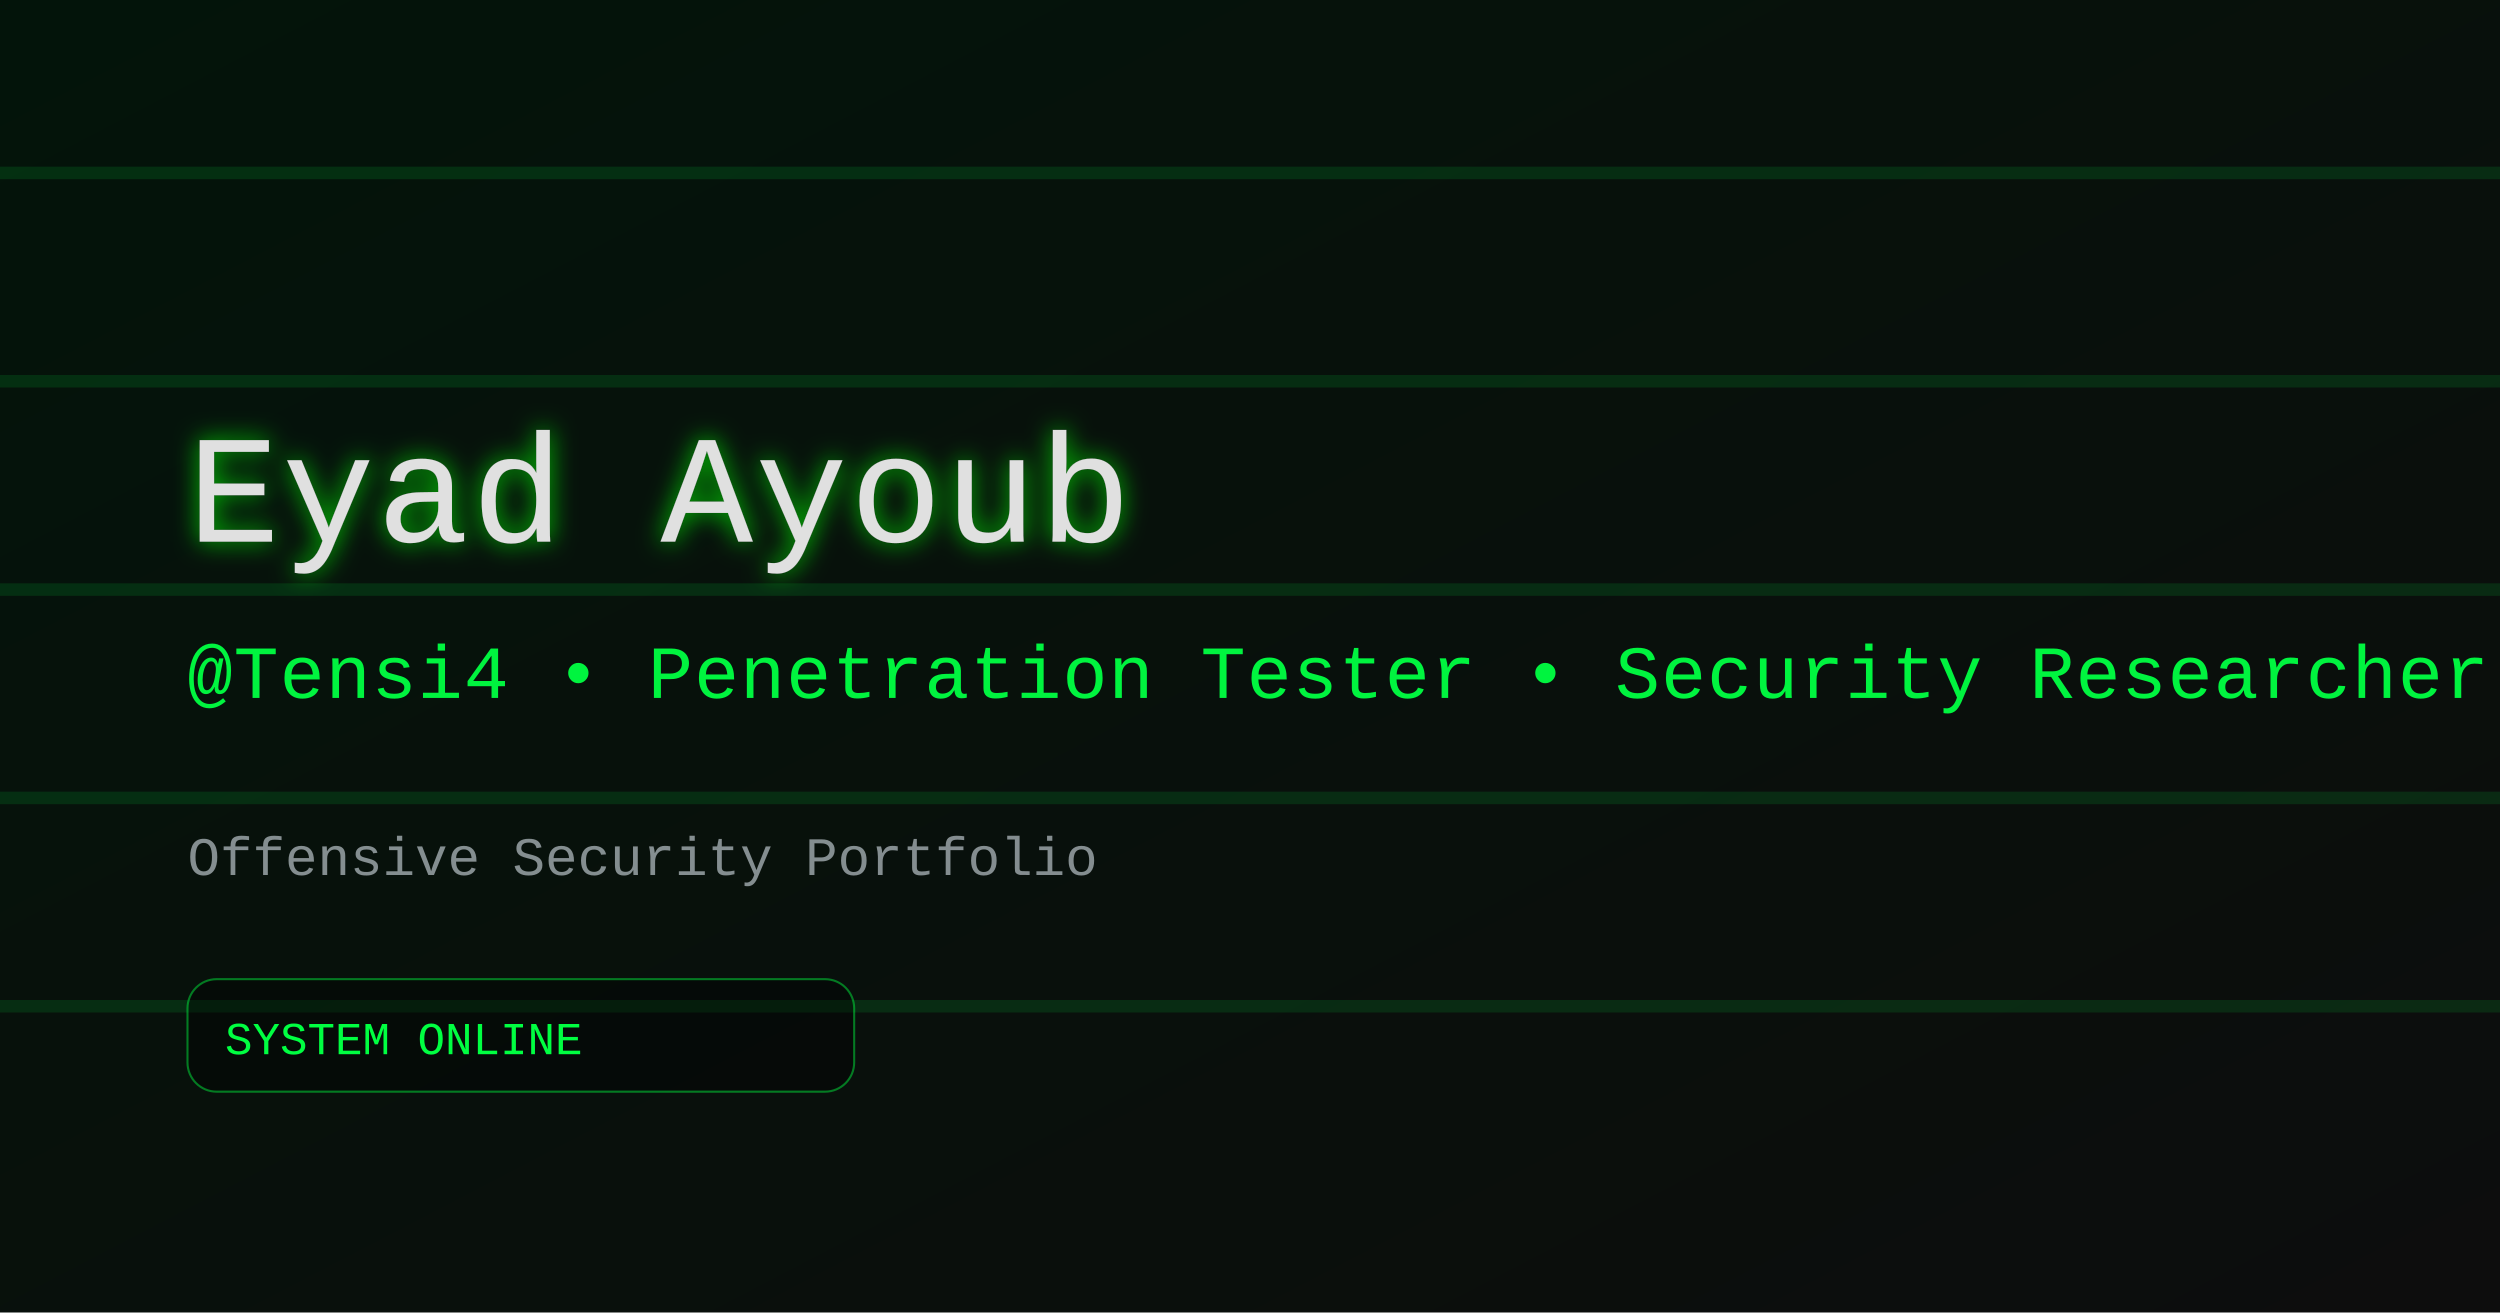
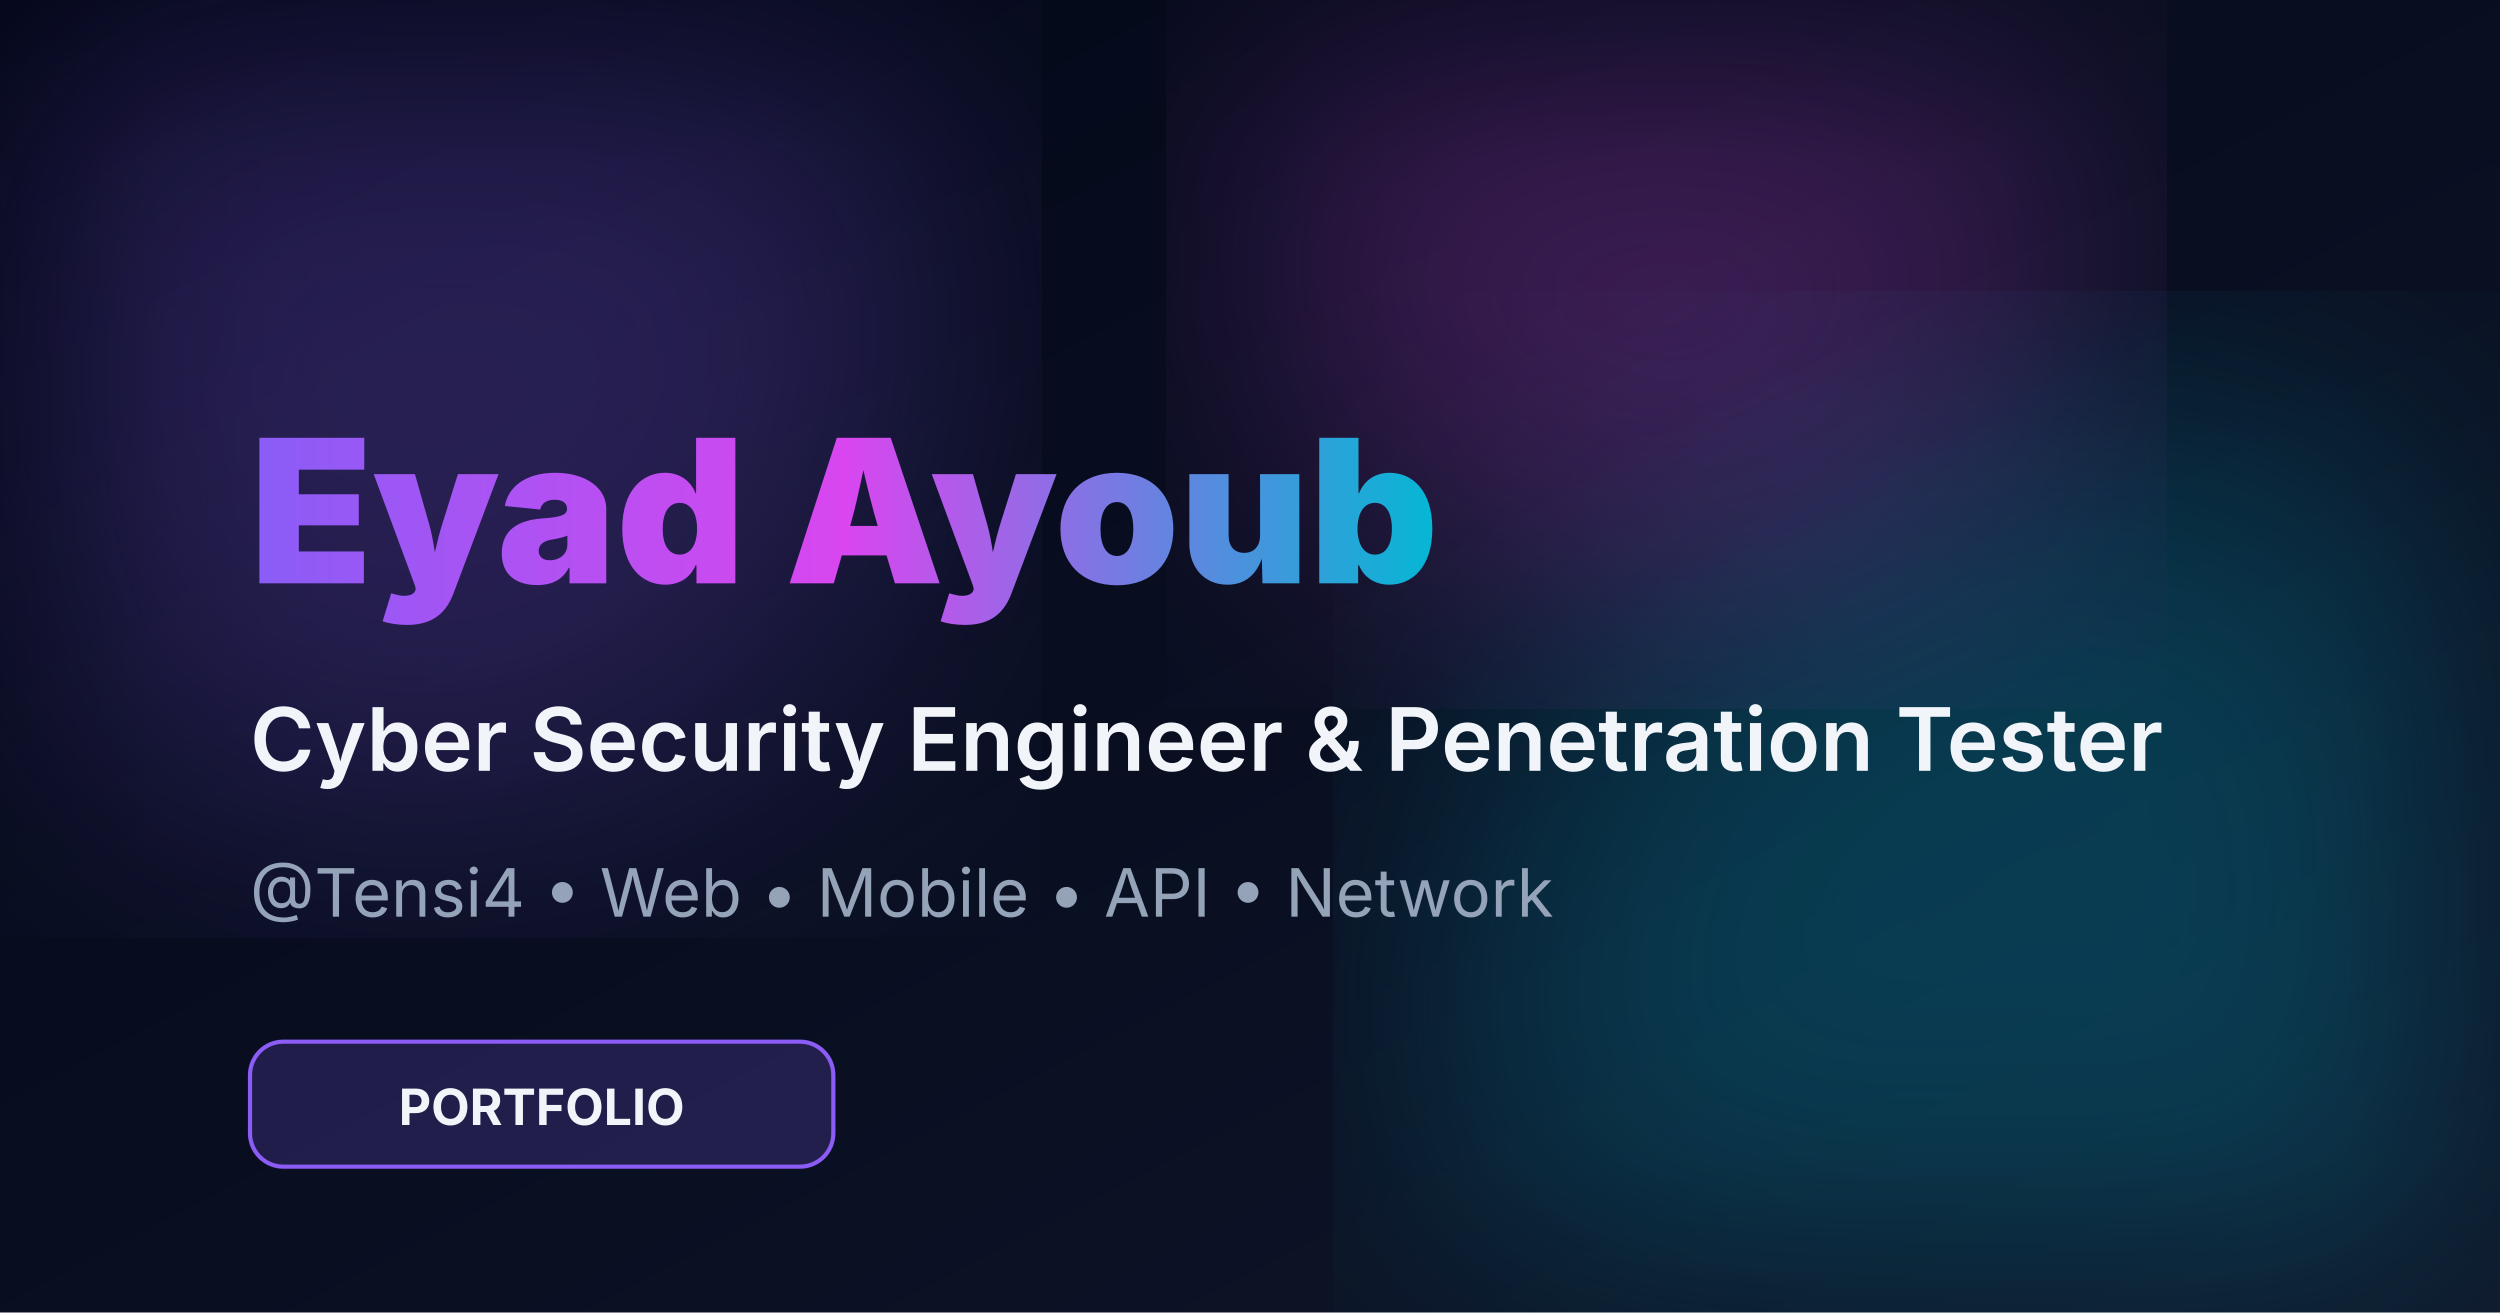
<svg xmlns="http://www.w3.org/2000/svg" width="1200" height="630" viewBox="0 0 1200 630">
  <defs>
    <linearGradient id="g" x1="0" y1="0" x2="1" y2="1">
-       <stop offset="0" stop-color="#03140a" />
-       <stop offset="1" stop-color="#0d0d0d" />
+       <stop offset="0" stop-color="#020617" />
+       <stop offset="1" stop-color="#0f172a" />
    </linearGradient>
-     <filter id="glow" x="-50%" y="-50%" width="200%" height="200%">
-       <feGaussianBlur stdDeviation="6" result="b" />
-       <feColorMatrix in="b" type="matrix" values="0 0 0 0 0  0 1 0 0 1  0 0 0 0 0  0 0 0 0.8 0" result="g" />
-       <feMerge>
-         <feMergeNode in="g" />
-         <feMergeNode in="SourceGraphic" />
-       </feMerge>
+     <linearGradient id="textG" x1="0" y1="0" x2="1" y2="0">
+       <stop offset="0" stop-color="#8b5cf6" />
+       <stop offset="0.5" stop-color="#d946ef" />
+       <stop offset="1" stop-color="#06b6d4" />
+     </linearGradient>
+     <filter id="blurLg">
+       <feGaussianBlur stdDeviation="80" />
    </filter>
  </defs>
  <rect width="1200" height="630" fill="url(#g)" />
-   <g opacity="0.12">
-     <rect y="80" width="1200" height="6" fill="#00ff41" />
-     <rect y="180" width="1200" height="6" fill="#00ff41" />
-     <rect y="280" width="1200" height="6" fill="#00ff41" />
-     <rect y="380" width="1200" height="6" fill="#00ff41" />
-     <rect y="480" width="1200" height="6" fill="#00ff41" />
-   </g>
-   <text x="90" y="260" font-family="Courier New, monospace" font-size="74" fill="#e0e0e0" filter="url(#glow)" letter-spacing="1">
+   <circle cx="200" cy="150" r="250" fill="#8b5cf6" opacity="0.25" filter="url(#blurLg)" />
+   <circle cx="1000" cy="500" r="300" fill="#06b6d4" opacity="0.25" filter="url(#blurLg)" />
+   <circle cx="800" cy="100" r="200" fill="#d946ef" opacity="0.25" filter="url(#blurLg)" />
+   <text x="120" y="280" font-family="system-ui, -apple-system, sans-serif" font-size="96" font-weight="900" fill="url(#textG)">
    Eyad Ayoub
  </text>
-   <text x="90" y="335" font-family="Courier New, monospace" font-size="36" fill="#00ff41" opacity="0.95" letter-spacing="0.5">
-     @Tensi4 • Penetration Tester • Security Researcher
+   <text x="120" y="370" font-family="system-ui, -apple-system, sans-serif" font-size="42" font-weight="600" fill="#f1f5f9">
+     Cyber Security Engineer &amp; Penetration Tester
  </text>
-   <text x="90" y="420" font-family="Courier New, monospace" font-size="26" fill="#9aa3a7" opacity="0.85">
-     Offensive Security Portfolio
+   <text x="120" y="440" font-family="system-ui, -apple-system, sans-serif" font-size="32" font-weight="400" fill="#94a3b8">
+     @Tensi4 • Web • Mobile • API • Network
  </text>
-   <g transform="translate(90 470)">
-     <rect width="320" height="54" rx="14" fill="rgba(0,0,0,0.35)" stroke="rgba(0,255,65,0.45)" />
-     <text x="18" y="36" font-family="Courier New, monospace" font-size="22" fill="#00ff41">SYSTEM ONLINE</text>
+   <g transform="translate(120 500)">
+     <rect width="280" height="60" rx="16" fill="rgba(139, 92, 246, 0.2)" stroke="#8b5cf6" stroke-width="2" />
+     <text x="140" y="40" text-anchor="middle" font-family="system-ui, -apple-system, sans-serif" font-size="24" font-weight="700" fill="#f1f5f9">PORTFOLIO</text>
  </g>
</svg>
